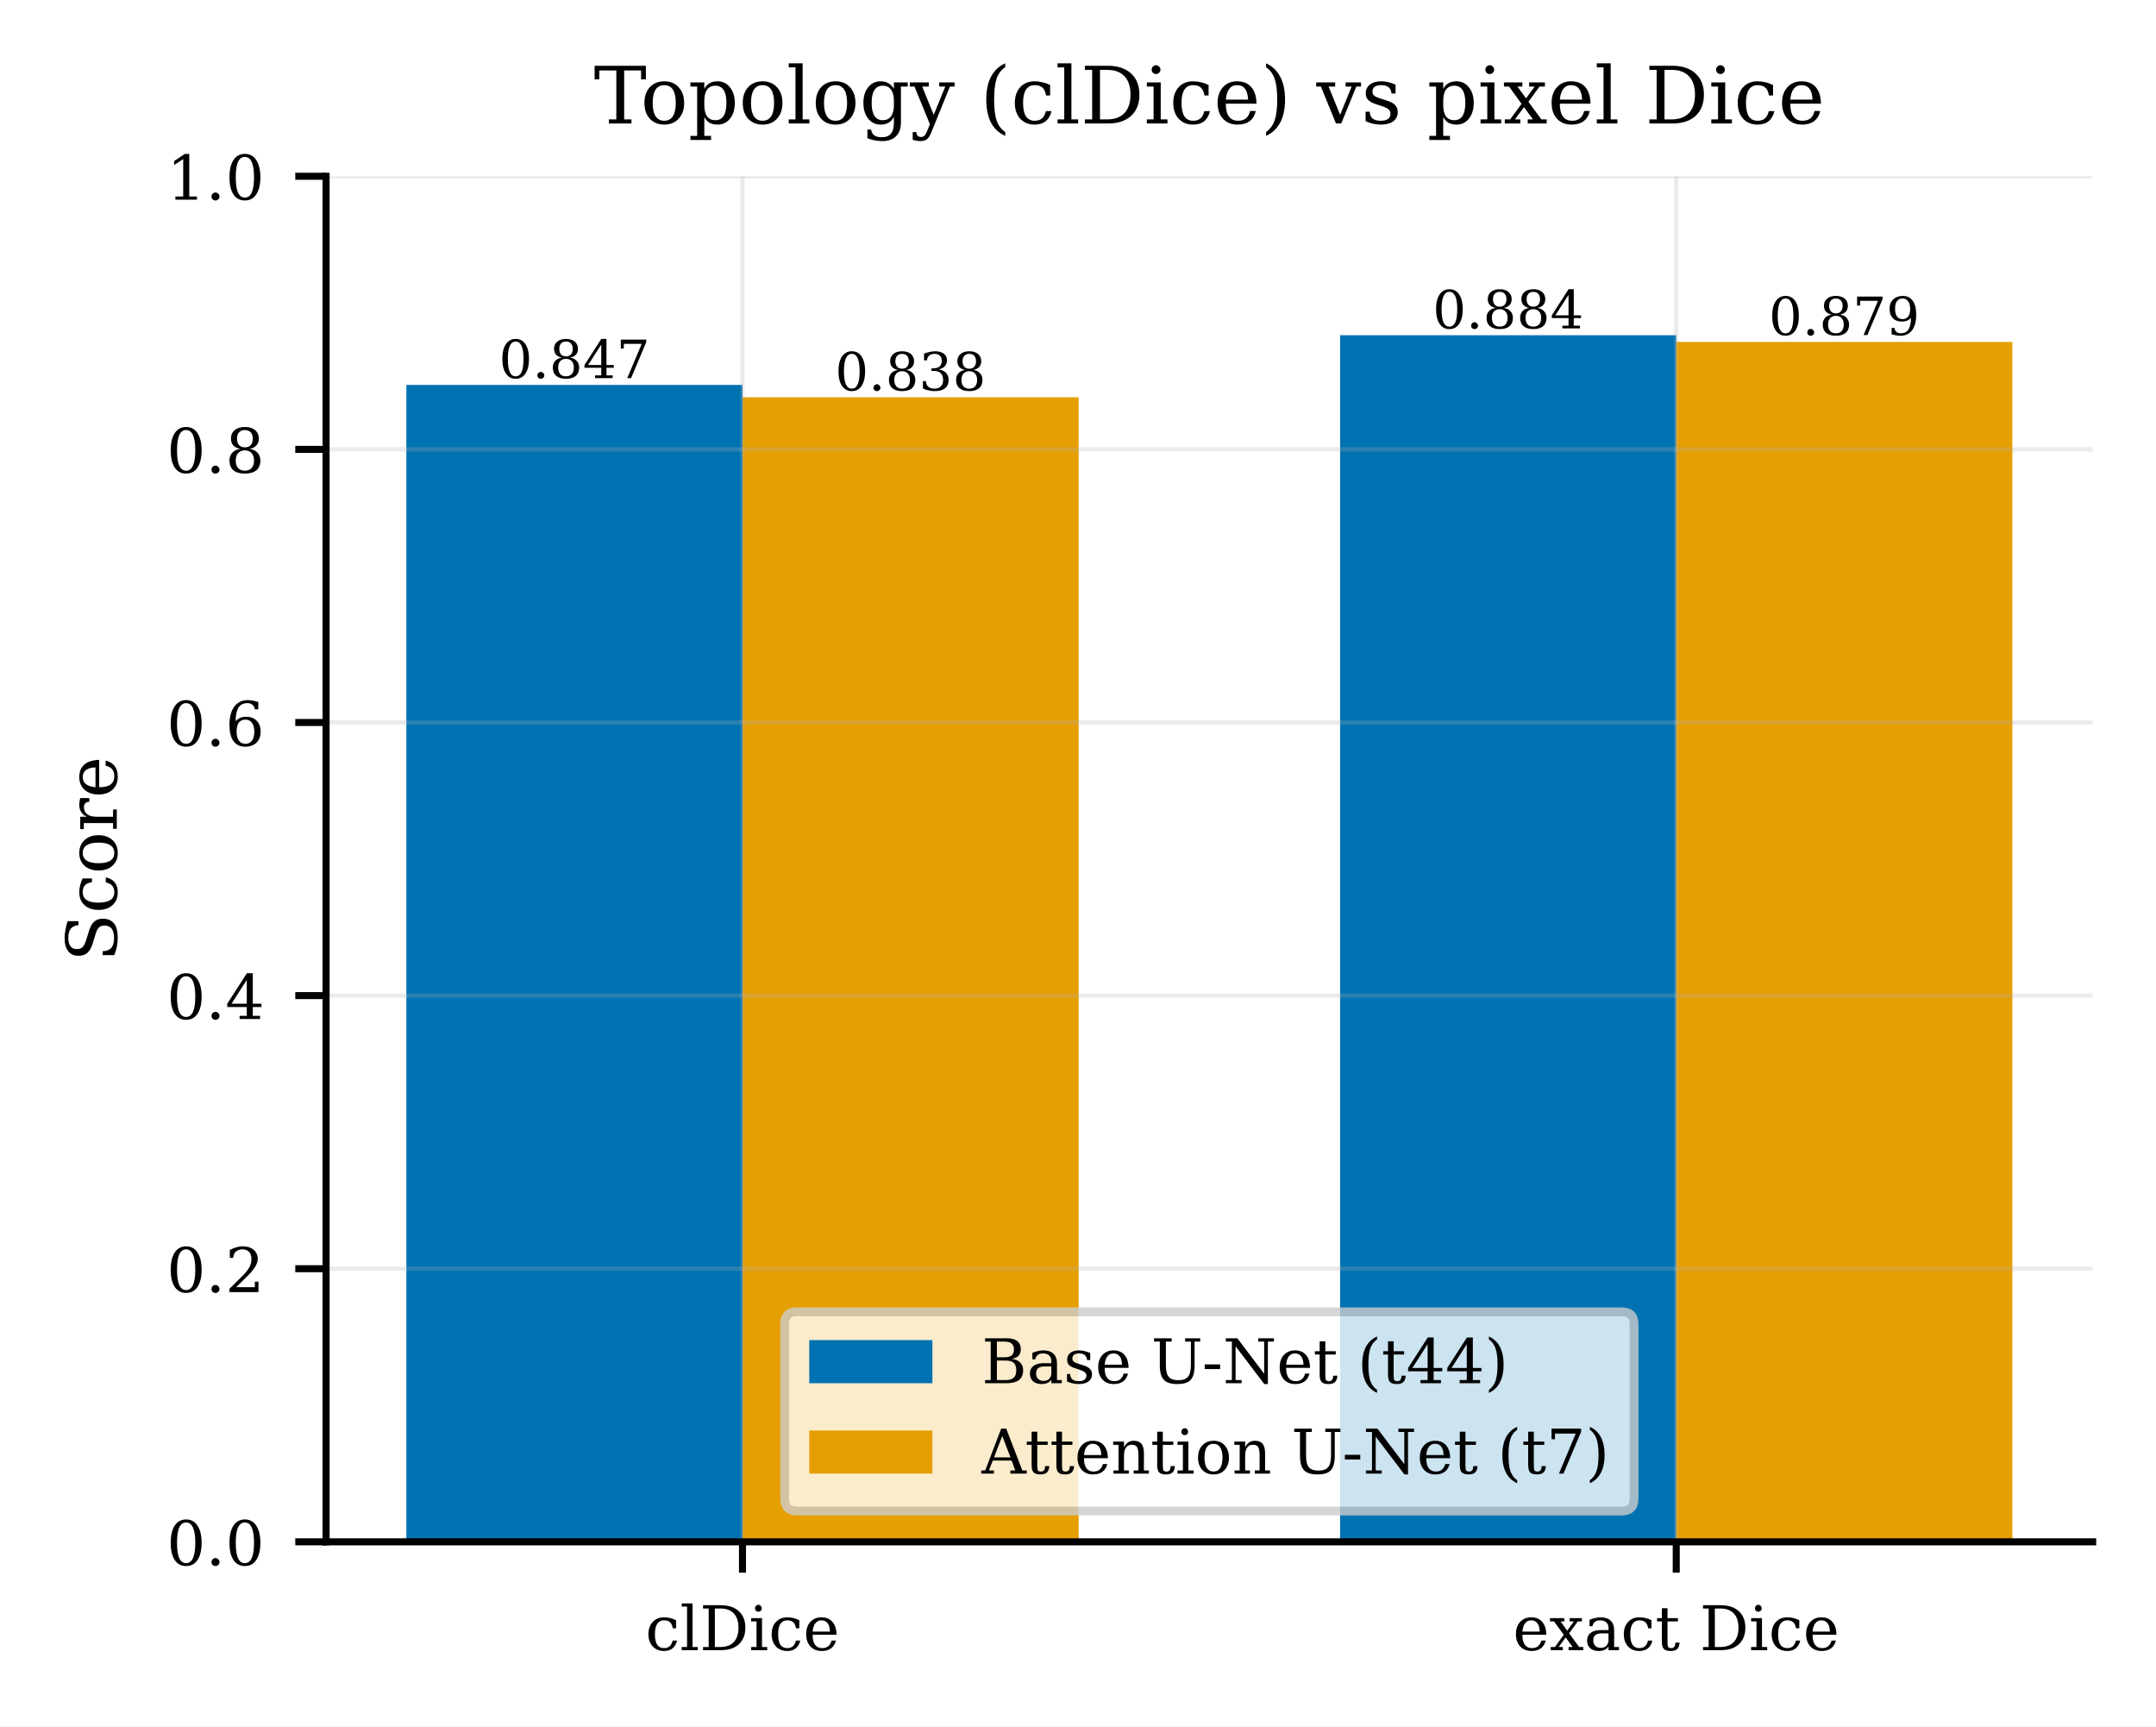
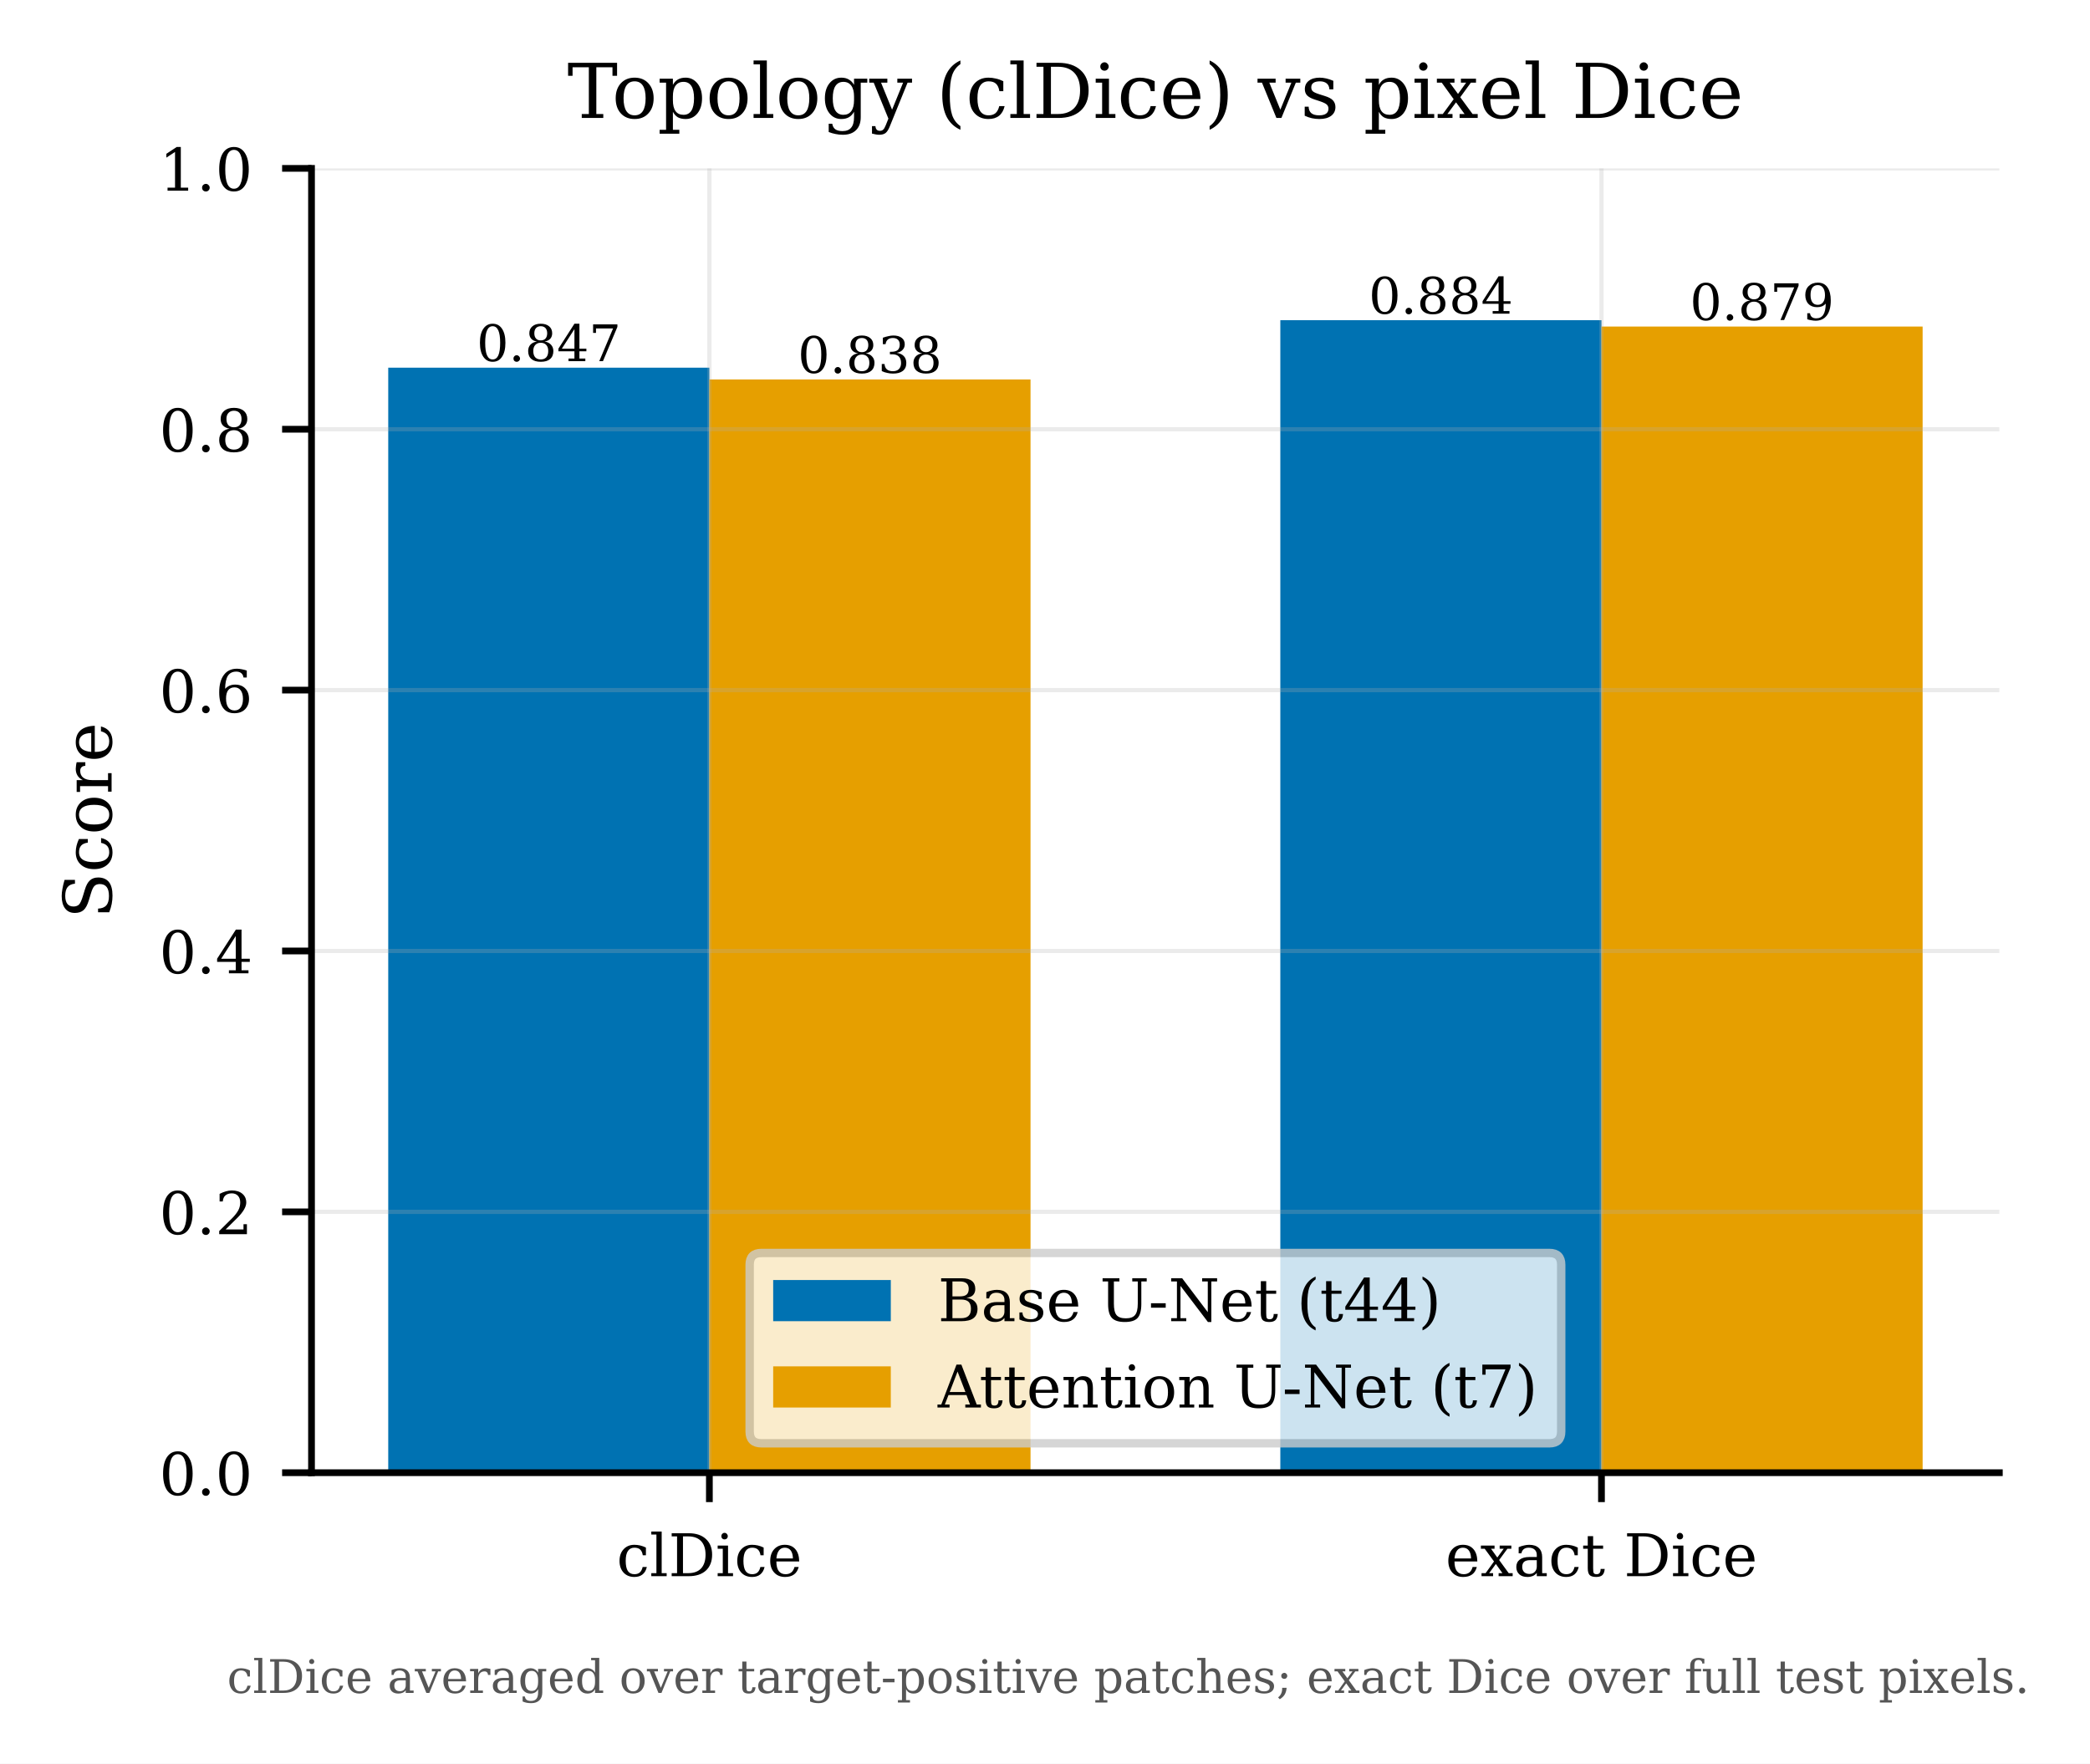
- <svg xmlns="http://www.w3.org/2000/svg" xmlns:xlink="http://www.w3.org/1999/xlink" width="245.155pt" height="196.245pt" viewBox="0 0 245.155 196.245" version="1.1">
+ <svg xmlns="http://www.w3.org/2000/svg" xmlns:xlink="http://www.w3.org/1999/xlink" width="248.744pt" height="209.901pt" viewBox="0 0 248.744 209.901" version="1.1">
  <defs>
    <style type="text/css">*{stroke-linejoin: round; stroke-linecap: butt}</style>
  </defs>
  <g id="figure_1">
    <g id="patch_1">
-       <path d="M 0 196.245 L 245.155 196.245 L 245.155 0 L 0 0 z " style="fill: #ffffff" />
+       <path d="M 0 209.901 L 248.744 209.901 L 248.744 0 L 0 0 z " style="fill: #ffffff" />
    </g>
    <g id="axes_1">
      <g id="patch_2">
        <path d="M 37.075 175.271 L 237.955 175.271 L 237.955 20.039 L 37.075 20.039 z " style="fill: #ffffff" />
      </g>
      <g id="patch_3">
-         <path d="M 46.206 175.271 L 84.428 175.271 L 84.428 43.756 L 46.206 43.756 z " clip-path="url(#p38b102aaa0)" style="fill: #0072b2" />
+         <path d="M 46.206 175.271 L 84.428 175.271 L 84.428 43.756 L 46.206 43.756 z " clip-path="url(#paf996d406a)" style="fill: #0072b2" />
      </g>
      <g id="patch_4">
-         <path d="M 152.379 175.271 L 190.601 175.271 L 190.601 38.107 L 152.379 38.107 z " clip-path="url(#p38b102aaa0)" style="fill: #0072b2" />
+         <path d="M 152.379 175.271 L 190.601 175.271 L 190.601 38.107 L 152.379 38.107 z " clip-path="url(#paf996d406a)" style="fill: #0072b2" />
      </g>
      <g id="patch_5">
-         <path d="M 84.428 175.271 L 122.65 175.271 L 122.65 45.158 L 84.428 45.158 z " clip-path="url(#p38b102aaa0)" style="fill: #e69f00" />
+         <path d="M 84.428 175.271 L 122.65 175.271 L 122.65 45.158 L 84.428 45.158 z " clip-path="url(#paf996d406a)" style="fill: #e69f00" />
      </g>
      <g id="patch_6">
-         <path d="M 190.601 175.271 L 228.824 175.271 L 228.824 38.864 L 190.601 38.864 z " clip-path="url(#p38b102aaa0)" style="fill: #e69f00" />
+         <path d="M 190.601 175.271 L 228.824 175.271 L 228.824 38.864 L 190.601 38.864 z " clip-path="url(#paf996d406a)" style="fill: #e69f00" />
      </g>
      <g id="matplotlib.axis_1">
        <g id="xtick_1">
          <g id="line2d_1">
-             <path d="M 84.428 175.271 L 84.428 20.039 " clip-path="url(#p38b102aaa0)" style="fill: none; stroke: #b0b0b0; stroke-opacity: 0.25; stroke-width: 0.5; stroke-linecap: square" />
+             <path d="M 84.428 175.271 L 84.428 20.039 " clip-path="url(#paf996d406a)" style="fill: none; stroke: #b0b0b0; stroke-opacity: 0.25; stroke-width: 0.5; stroke-linecap: square" />
          </g>
          <g id="line2d_2">
            <defs>
-               <path id="m98bea592ca" d="M 0 0 L 0 3.5 " style="stroke: #000000; stroke-width: 0.8" />
+               <path id="ma8c316a71c" d="M 0 0 L 0 3.5 " style="stroke: #000000; stroke-width: 0.8" />
            </defs>
            <g>
-               <use xlink:href="#m98bea592ca" x="84.428" y="175.271" style="stroke: #000000; stroke-width: 0.8" />
+               <use xlink:href="#ma8c316a71c" x="84.428" y="175.271" style="stroke: #000000; stroke-width: 0.8" />
            </g>
          </g>
          <g id="text_1">
            <text style="font-size: 7px; font-family: 'DejaVu Serif', serif; text-anchor: middle" x="84.428" y="187.589" transform="rotate(-0 84.42801 187.5895)">clDice</text>
          </g>
        </g>
        <g id="xtick_2">
          <g id="line2d_3">
-             <path d="M 190.601 175.271 L 190.601 20.039 " clip-path="url(#p38b102aaa0)" style="fill: none; stroke: #b0b0b0; stroke-opacity: 0.25; stroke-width: 0.5; stroke-linecap: square" />
+             <path d="M 190.601 175.271 L 190.601 20.039 " clip-path="url(#paf996d406a)" style="fill: none; stroke: #b0b0b0; stroke-opacity: 0.25; stroke-width: 0.5; stroke-linecap: square" />
          </g>
          <g id="line2d_4">
            <g>
-               <use xlink:href="#m98bea592ca" x="190.601" y="175.271" style="stroke: #000000; stroke-width: 0.8" />
+               <use xlink:href="#ma8c316a71c" x="190.601" y="175.271" style="stroke: #000000; stroke-width: 0.8" />
            </g>
          </g>
          <g id="text_2">
            <text style="font-size: 7px; font-family: 'DejaVu Serif', serif; text-anchor: middle" x="190.601" y="187.589" transform="rotate(-0 190.6014 187.5895)">exact Dice</text>
          </g>
        </g>
      </g>
      <g id="matplotlib.axis_2">
        <g id="ytick_1">
          <g id="line2d_5">
-             <path d="M 37.075 175.271 L 237.955 175.271 " clip-path="url(#p38b102aaa0)" style="fill: none; stroke: #b0b0b0; stroke-opacity: 0.25; stroke-width: 0.5; stroke-linecap: square" />
+             <path d="M 37.075 175.271 L 237.955 175.271 " clip-path="url(#paf996d406a)" style="fill: none; stroke: #b0b0b0; stroke-opacity: 0.25; stroke-width: 0.5; stroke-linecap: square" />
          </g>
          <g id="line2d_6">
            <defs>
-               <path id="m1fb18bd8e5" d="M 0 0 L -3.5 0 " style="stroke: #000000; stroke-width: 0.8" />
+               <path id="m1ae1afb7e5" d="M 0 0 L -3.5 0 " style="stroke: #000000; stroke-width: 0.8" />
            </defs>
            <g>
-               <use xlink:href="#m1fb18bd8e5" x="37.075" y="175.271" style="stroke: #000000; stroke-width: 0.8" />
+               <use xlink:href="#m1ae1afb7e5" x="37.075" y="175.271" style="stroke: #000000; stroke-width: 0.8" />
            </g>
          </g>
          <g id="text_3">
            <text style="font-size: 7px; font-family: 'DejaVu Serif', serif; text-anchor: end" x="30.075" y="177.93" transform="rotate(-0 30.07469 177.93)">0.0</text>
          </g>
        </g>
        <g id="ytick_2">
          <g id="line2d_7">
-             <path d="M 37.075 144.224 L 237.955 144.224 " clip-path="url(#p38b102aaa0)" style="fill: none; stroke: #b0b0b0; stroke-opacity: 0.25; stroke-width: 0.5; stroke-linecap: square" />
+             <path d="M 37.075 144.224 L 237.955 144.224 " clip-path="url(#paf996d406a)" style="fill: none; stroke: #b0b0b0; stroke-opacity: 0.25; stroke-width: 0.5; stroke-linecap: square" />
          </g>
          <g id="line2d_8">
            <g>
-               <use xlink:href="#m1fb18bd8e5" x="37.075" y="144.224" style="stroke: #000000; stroke-width: 0.8" />
+               <use xlink:href="#m1ae1afb7e5" x="37.075" y="144.224" style="stroke: #000000; stroke-width: 0.8" />
            </g>
          </g>
          <g id="text_4">
            <text style="font-size: 7px; font-family: 'DejaVu Serif', serif; text-anchor: end" x="30.075" y="146.884" transform="rotate(-0 30.07469 146.8836)">0.2</text>
          </g>
        </g>
        <g id="ytick_3">
          <g id="line2d_9">
-             <path d="M 37.075 113.178 L 237.955 113.178 " clip-path="url(#p38b102aaa0)" style="fill: none; stroke: #b0b0b0; stroke-opacity: 0.25; stroke-width: 0.5; stroke-linecap: square" />
+             <path d="M 37.075 113.178 L 237.955 113.178 " clip-path="url(#paf996d406a)" style="fill: none; stroke: #b0b0b0; stroke-opacity: 0.25; stroke-width: 0.5; stroke-linecap: square" />
          </g>
          <g id="line2d_10">
            <g>
-               <use xlink:href="#m1fb18bd8e5" x="37.075" y="113.178" style="stroke: #000000; stroke-width: 0.8" />
+               <use xlink:href="#m1ae1afb7e5" x="37.075" y="113.178" style="stroke: #000000; stroke-width: 0.8" />
            </g>
          </g>
          <g id="text_5">
            <text style="font-size: 7px; font-family: 'DejaVu Serif', serif; text-anchor: end" x="30.075" y="115.837" transform="rotate(-0 30.07469 115.8372)">0.4</text>
          </g>
        </g>
        <g id="ytick_4">
          <g id="line2d_11">
-             <path d="M 37.075 82.131 L 237.955 82.131 " clip-path="url(#p38b102aaa0)" style="fill: none; stroke: #b0b0b0; stroke-opacity: 0.25; stroke-width: 0.5; stroke-linecap: square" />
+             <path d="M 37.075 82.131 L 237.955 82.131 " clip-path="url(#paf996d406a)" style="fill: none; stroke: #b0b0b0; stroke-opacity: 0.25; stroke-width: 0.5; stroke-linecap: square" />
          </g>
          <g id="line2d_12">
            <g>
-               <use xlink:href="#m1fb18bd8e5" x="37.075" y="82.131" style="stroke: #000000; stroke-width: 0.8" />
+               <use xlink:href="#m1ae1afb7e5" x="37.075" y="82.131" style="stroke: #000000; stroke-width: 0.8" />
            </g>
          </g>
          <g id="text_6">
            <text style="font-size: 7px; font-family: 'DejaVu Serif', serif; text-anchor: end" x="30.075" y="84.791" transform="rotate(-0 30.07469 84.79085)">0.6</text>
          </g>
        </g>
        <g id="ytick_5">
          <g id="line2d_13">
-             <path d="M 37.075 51.085 L 237.955 51.085 " clip-path="url(#p38b102aaa0)" style="fill: none; stroke: #b0b0b0; stroke-opacity: 0.25; stroke-width: 0.5; stroke-linecap: square" />
+             <path d="M 37.075 51.085 L 237.955 51.085 " clip-path="url(#paf996d406a)" style="fill: none; stroke: #b0b0b0; stroke-opacity: 0.25; stroke-width: 0.5; stroke-linecap: square" />
          </g>
          <g id="line2d_14">
            <g>
-               <use xlink:href="#m1fb18bd8e5" x="37.075" y="51.085" style="stroke: #000000; stroke-width: 0.8" />
+               <use xlink:href="#m1ae1afb7e5" x="37.075" y="51.085" style="stroke: #000000; stroke-width: 0.8" />
            </g>
          </g>
          <g id="text_7">
            <text style="font-size: 7px; font-family: 'DejaVu Serif', serif; text-anchor: end" x="30.075" y="53.744" transform="rotate(-0 30.07469 53.74445)">0.8</text>
          </g>
        </g>
        <g id="ytick_6">
          <g id="line2d_15">
-             <path d="M 37.075 20.039 L 237.955 20.039 " clip-path="url(#p38b102aaa0)" style="fill: none; stroke: #b0b0b0; stroke-opacity: 0.25; stroke-width: 0.5; stroke-linecap: square" />
+             <path d="M 37.075 20.039 L 237.955 20.039 " clip-path="url(#paf996d406a)" style="fill: none; stroke: #b0b0b0; stroke-opacity: 0.25; stroke-width: 0.5; stroke-linecap: square" />
          </g>
          <g id="line2d_16">
            <g>
-               <use xlink:href="#m1fb18bd8e5" x="37.075" y="20.039" style="stroke: #000000; stroke-width: 0.8" />
+               <use xlink:href="#m1ae1afb7e5" x="37.075" y="20.039" style="stroke: #000000; stroke-width: 0.8" />
            </g>
          </g>
          <g id="text_8">
            <text style="font-size: 7px; font-family: 'DejaVu Serif', serif; text-anchor: end" x="30.075" y="22.698" transform="rotate(-0 30.07469 22.69805)">1.0</text>
          </g>
        </g>
        <g id="text_9">
          <text style="font-size: 8px; font-family: 'DejaVu Serif', serif; text-anchor: middle" x="13.279" y="97.655" transform="rotate(-90 13.27875 97.65459)">Score</text>
        </g>
      </g>
      <g id="patch_7">
        <path d="M 37.075 175.271 L 37.075 20.039 " style="fill: none; stroke: #000000; stroke-width: 0.8; stroke-linejoin: miter; stroke-linecap: square" />
      </g>
      <g id="patch_8">
        <path d="M 37.075 175.271 L 237.955 175.271 " style="fill: none; stroke: #000000; stroke-width: 0.8; stroke-linejoin: miter; stroke-linecap: square" />
      </g>
      <g id="text_10">
        <text style="font-size: 6px; font-family: 'DejaVu Serif', serif; text-anchor: middle" x="65.317" y="42.98" transform="rotate(-0 65.3168 42.97971)">0.847</text>
      </g>
      <g id="text_11">
        <text style="font-size: 6px; font-family: 'DejaVu Serif', serif; text-anchor: middle" x="103.539" y="44.382" transform="rotate(-0 103.5392 44.38177)">0.838</text>
      </g>
      <g id="text_12">
        <text style="font-size: 6px; font-family: 'DejaVu Serif', serif; text-anchor: middle" x="171.49" y="37.331" transform="rotate(-0 171.4902 37.33128)">0.884</text>
      </g>
      <g id="text_13">
        <text style="font-size: 6px; font-family: 'DejaVu Serif', serif; text-anchor: middle" x="209.713" y="38.088" transform="rotate(-0 209.7126 38.08773)">0.879</text>
      </g>
      <g id="text_14">
        <text style="font-size: 9px; font-family: 'DejaVu Serif', serif; text-anchor: middle" x="137.515" y="14.039" transform="rotate(-0 137.5147 14.03859)">Topology (clDice) vs pixel Dice</text>
      </g>
      <g id="legend_1">
        <g id="patch_9">
          <path d="M 90.621 171.771 L 184.409 171.771 Q 185.809 171.771 185.809 170.371 L 185.809 150.521 Q 185.809 149.121 184.409 149.121 L 90.621 149.121 Q 89.221 149.121 89.221 150.521 L 89.221 170.371 Q 89.221 171.771 90.621 171.771 z " style="fill: #ffffff; opacity: 0.8; stroke: #cccccc; stroke-linejoin: miter" />
        </g>
        <g id="patch_10">
          <path d="M 92.021 157.24 L 106.021 157.24 L 106.021 152.34 L 92.021 152.34 z " style="fill: #0072b2" />
        </g>
        <g id="text_15">
          <text style="font-size: 7px; font-family: 'DejaVu Serif', serif; text-anchor: start" x="111.621" y="157.24" transform="rotate(-0 111.6207 157.2401)">Base U-Net (t44)</text>
        </g>
        <g id="patch_11">
          <path d="M 92.021 167.515 L 106.021 167.515 L 106.021 162.615 L 92.021 162.615 z " style="fill: #e69f00" />
        </g>
        <g id="text_16">
          <text style="font-size: 7px; font-family: 'DejaVu Serif', serif; text-anchor: start" x="111.621" y="167.515" transform="rotate(-0 111.6207 167.5148)">Attention U-Net (t7)</text>
        </g>
      </g>
    </g>
+     <g id="text_17">
+       <text style="font-size: 5.5px; font-family: 'DejaVu Serif', serif; text-anchor: middle; fill: #555555" x="134.275" y="201.479" transform="rotate(-0 134.2747 201.4786)">clDice averaged over target-positive patches; exact Dice over full test pixels.</text>
+     </g>
  </g>
  <defs>
-     <clipPath id="p38b102aaa0">
+     <clipPath id="paf996d406a">
      <rect x="37.075" y="20.039" width="200.88" height="155.232" />
    </clipPath>
  </defs>
</svg>
